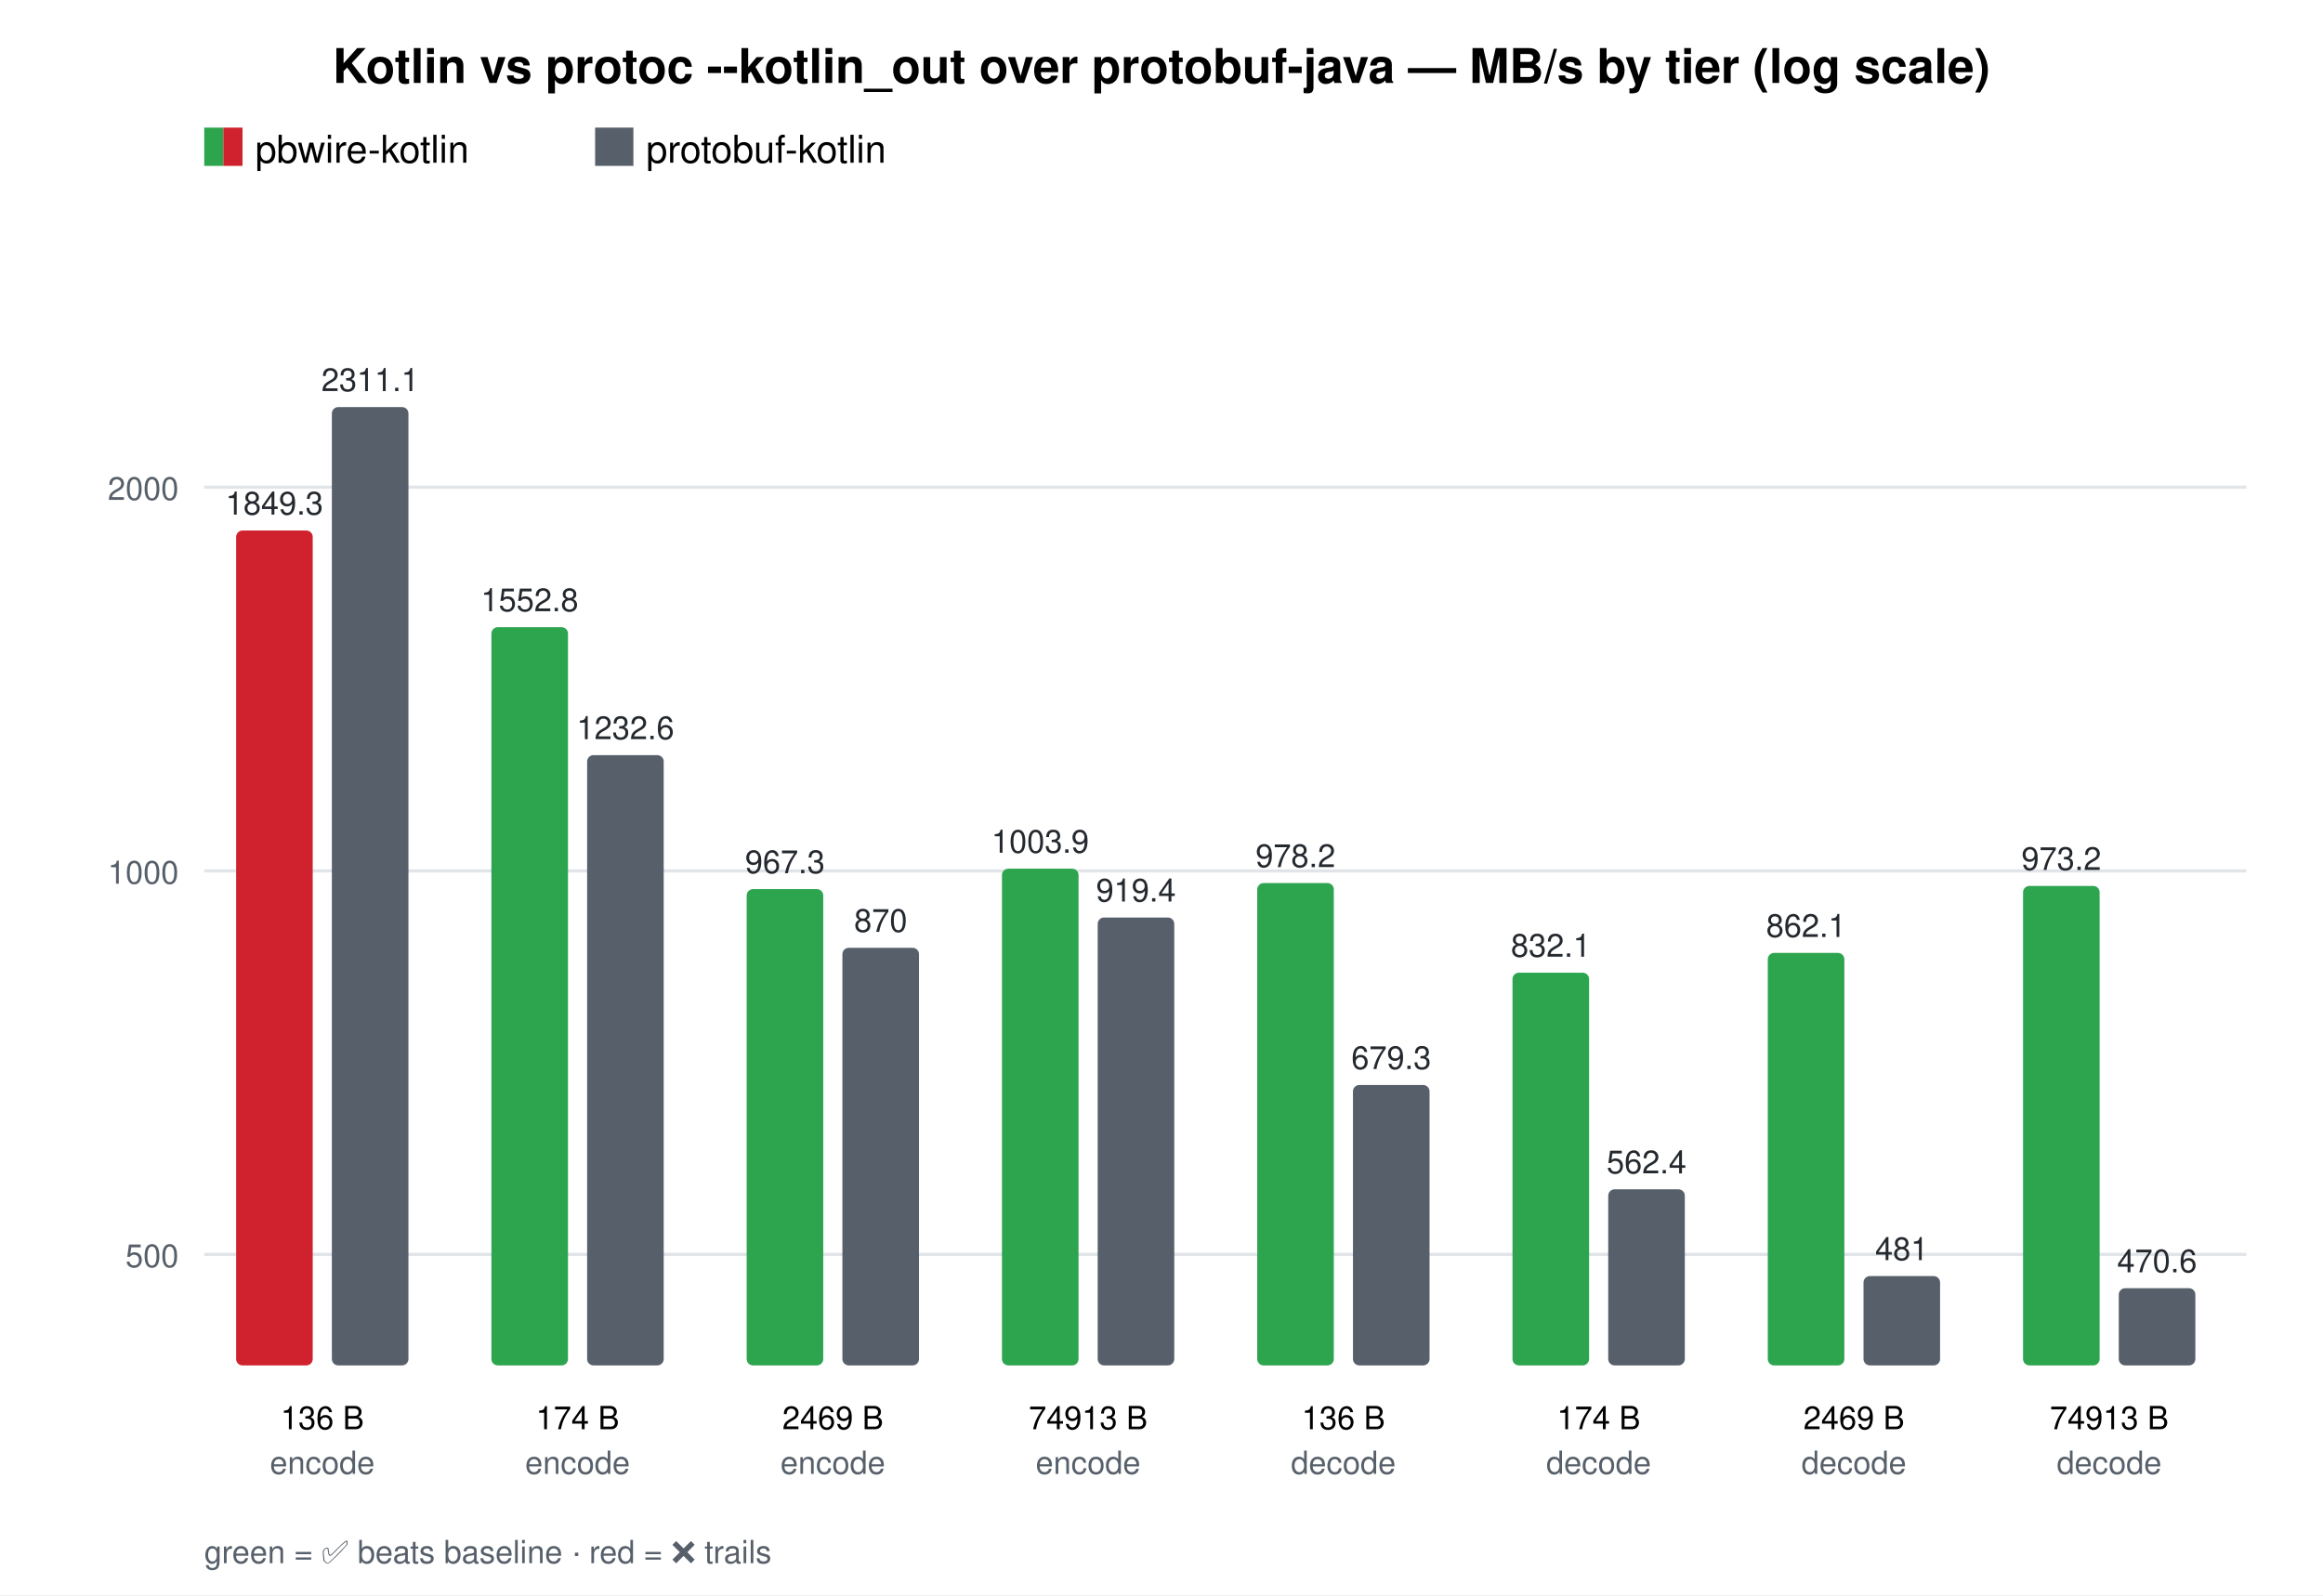
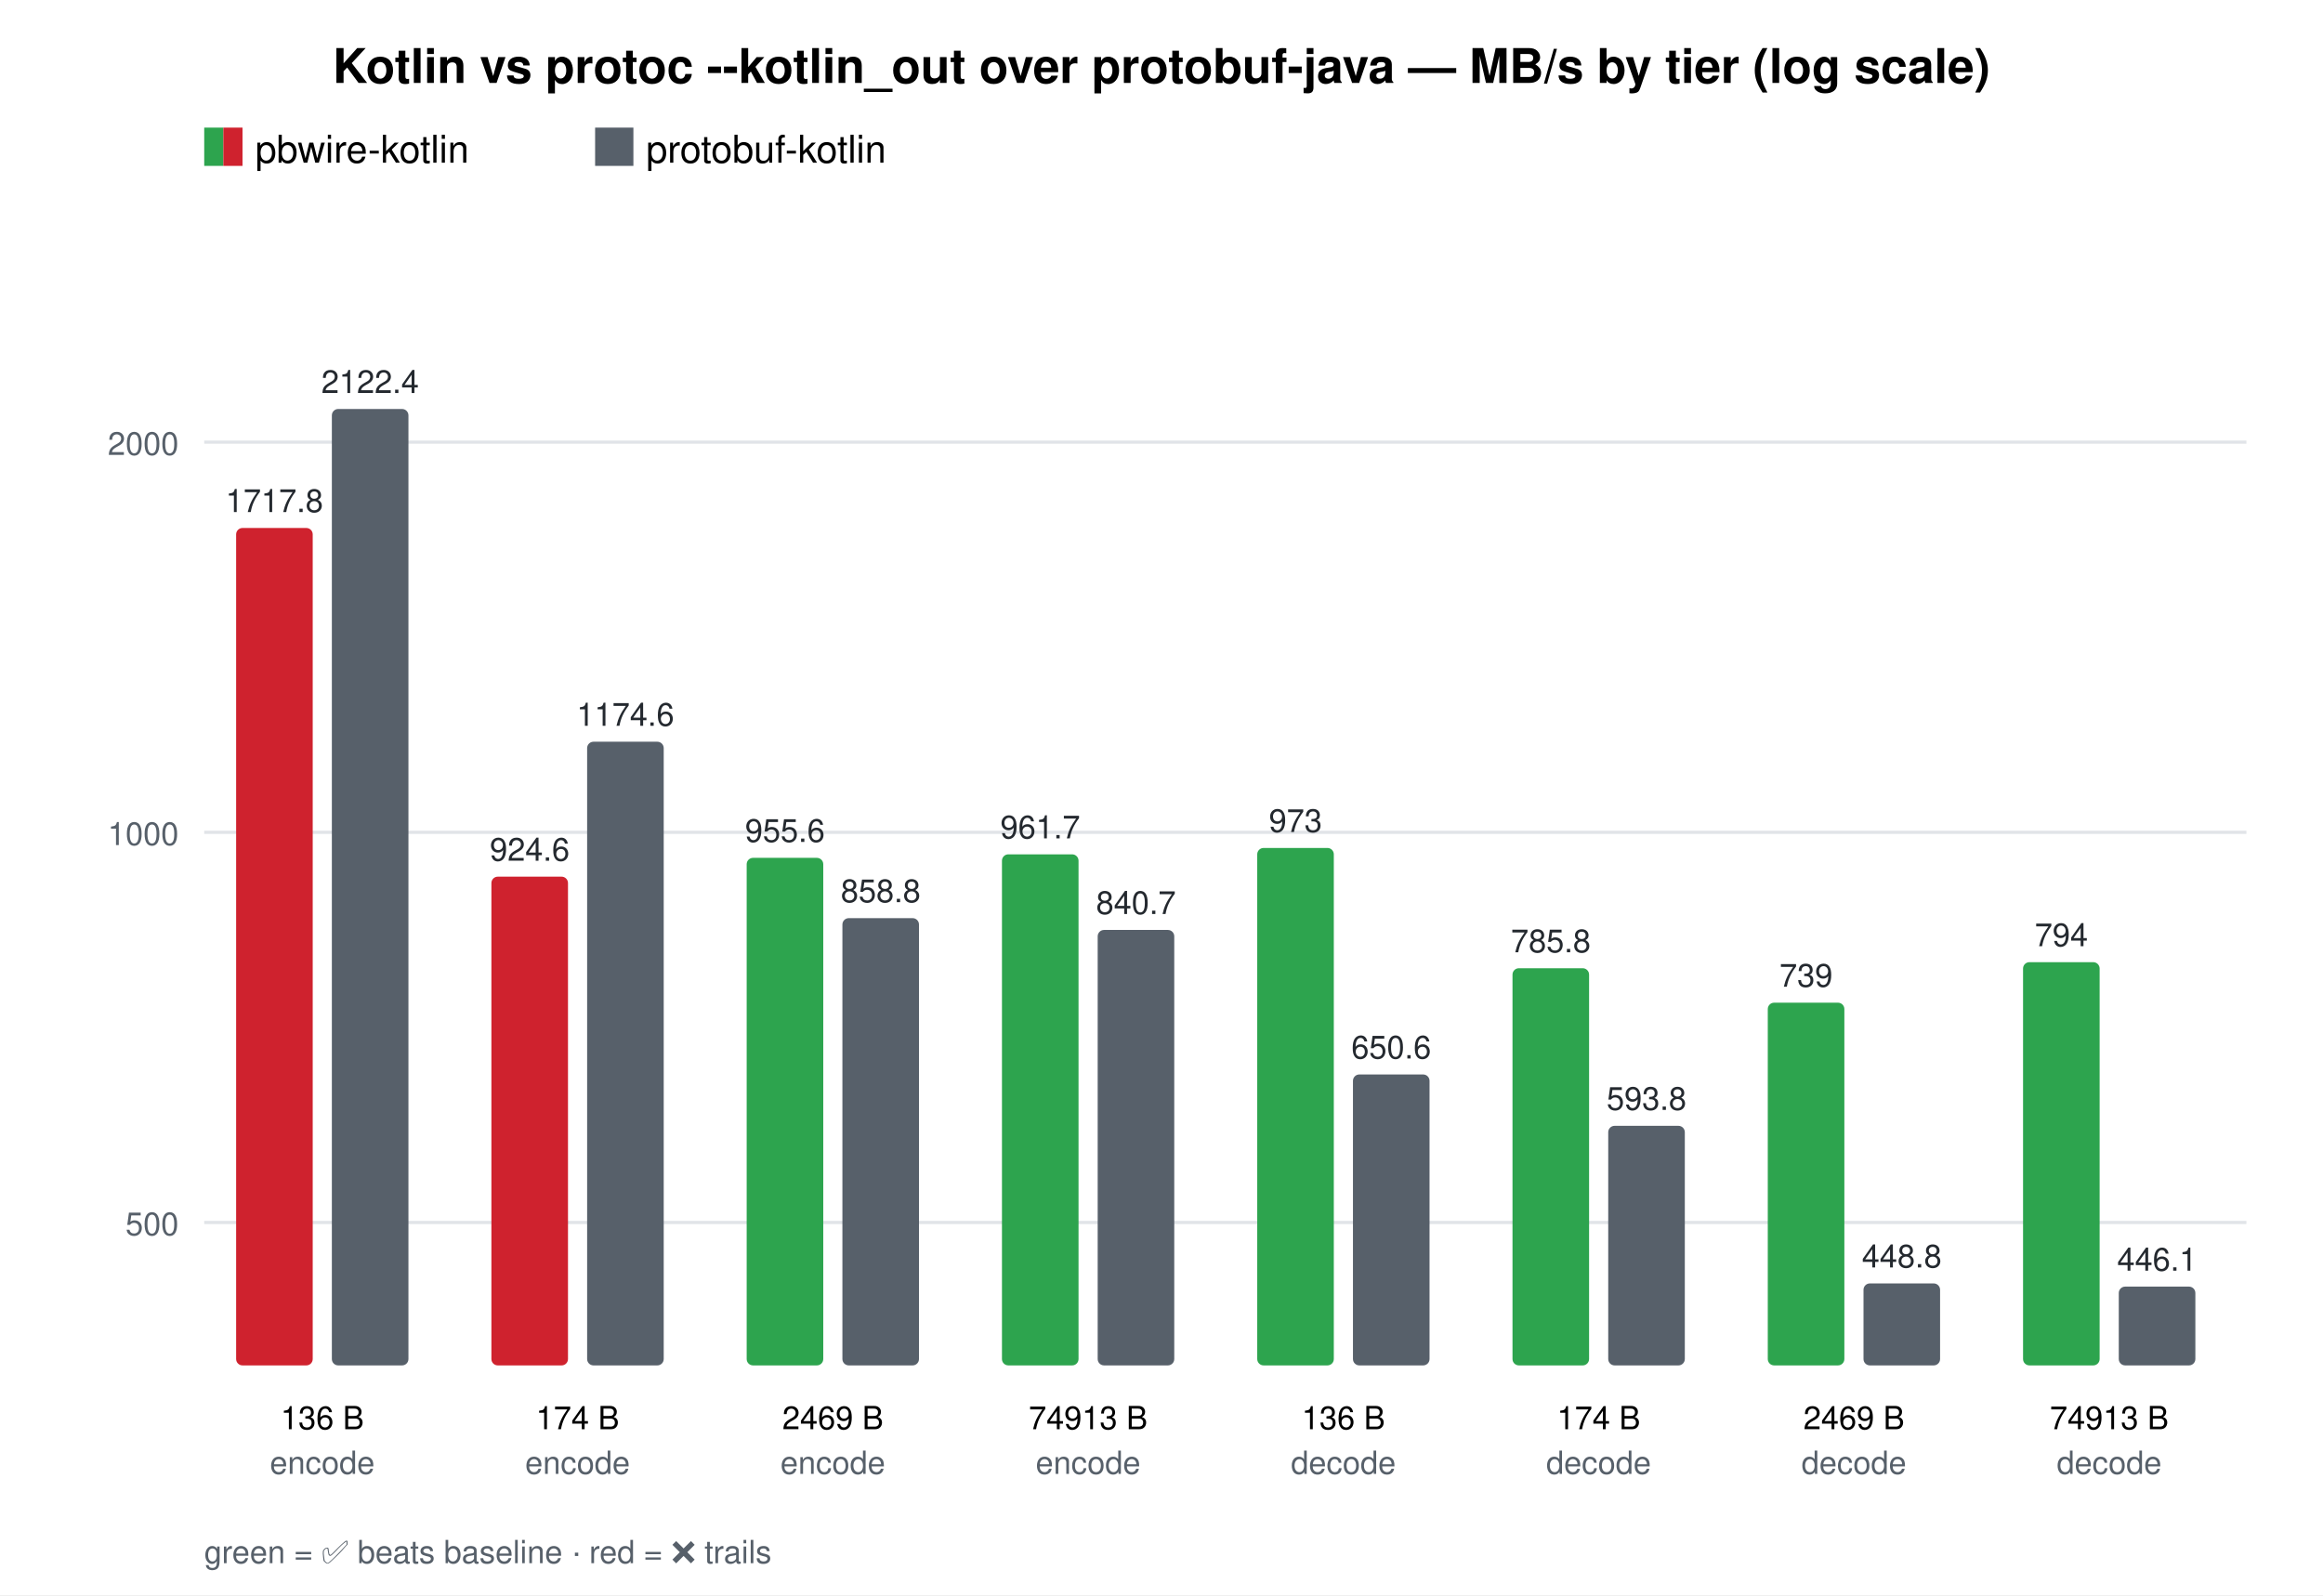
<svg xmlns="http://www.w3.org/2000/svg" width="728" height="500" font-family="Helvetica, Arial, sans-serif">
  <rect width="728" height="500" fill="#ffffff" />
  <text x="364.0" y="26" text-anchor="middle" font-size="15" font-weight="bold">Kotlin vs protoc --kotlin_out over protobuf-java — MB/s by tier (log scale)</text>
  <rect x="64" y="40" width="6" height="12" fill="#2da44e" />
  <rect x="70" y="40" width="6" height="12" fill="#cf222e" />
  <text x="80" y="51" font-size="12">pbwire-kotlin</text>
  <rect x="186.5" y="40" width="12" height="12" fill="#57606a" />
  <text x="202.5" y="51" font-size="12">protobuf-kotlin</text>
-   <line x1="64" y1="393.2" x2="704" y2="393.2" stroke="#e1e4e8" />
-   <text x="56" y="397.2" text-anchor="end" font-size="10" fill="#57606a">500</text>
-   <line x1="64" y1="273.0" x2="704" y2="273.0" stroke="#e1e4e8" />
-   <text x="56" y="277.0" text-anchor="end" font-size="10" fill="#57606a">1000</text>
-   <line x1="64" y1="152.7" x2="704" y2="152.7" stroke="#e1e4e8" />
-   <text x="56" y="156.7" text-anchor="end" font-size="10" fill="#57606a">2000</text>
+   <line x1="64" y1="383.2" x2="704" y2="383.2" stroke="#e1e4e8" />
+   <text x="56" y="387.2" text-anchor="end" font-size="10" fill="#57606a">500</text>
+   <line x1="64" y1="260.9" x2="704" y2="260.9" stroke="#e1e4e8" />
+   <text x="56" y="264.9" text-anchor="end" font-size="10" fill="#57606a">1000</text>
+   <line x1="64" y1="138.6" x2="704" y2="138.6" stroke="#e1e4e8" />
+   <text x="56" y="142.6" text-anchor="end" font-size="10" fill="#57606a">2000</text>
  <text x="101.0" y="448" text-anchor="middle" font-size="10">136 B</text>
  <text x="101.0" y="462" text-anchor="middle" font-size="10" fill="#57606a">encode</text>
-   <rect x="74.0" y="166.3" width="24" height="261.7" rx="2" fill="#cf222e" />
-   <text x="86.0" y="161.3" text-anchor="middle" font-size="10" fill="#24292f">1849.3</text>
-   <rect x="104.0" y="127.6" width="24" height="300.4" rx="2" fill="#57606a" />
-   <text x="116.0" y="122.6" text-anchor="middle" font-size="10" fill="#24292f">2311.1</text>
+   <rect x="74.0" y="165.5" width="24" height="262.5" rx="2" fill="#cf222e" />
+   <text x="86.0" y="160.5" text-anchor="middle" font-size="10" fill="#24292f">1717.8</text>
+   <rect x="104.0" y="128.2" width="24" height="299.8" rx="2" fill="#57606a" />
+   <text x="116.0" y="123.2" text-anchor="middle" font-size="10" fill="#24292f">2122.4</text>
  <text x="181.0" y="448" text-anchor="middle" font-size="10">174 B</text>
  <text x="181.0" y="462" text-anchor="middle" font-size="10" fill="#57606a">encode</text>
-   <rect x="154.0" y="196.6" width="24" height="231.4" rx="2" fill="#2da44e" />
-   <text x="166.0" y="191.6" text-anchor="middle" font-size="10" fill="#24292f">1552.8</text>
-   <rect x="184.0" y="236.7" width="24" height="191.3" rx="2" fill="#57606a" />
-   <text x="196.0" y="231.7" text-anchor="middle" font-size="10" fill="#24292f">1232.6</text>
+   <rect x="154.0" y="274.8" width="24" height="153.2" rx="2" fill="#cf222e" />
+   <text x="166.0" y="269.8" text-anchor="middle" font-size="10" fill="#24292f">924.6</text>
+   <rect x="184.0" y="232.5" width="24" height="195.5" rx="2" fill="#57606a" />
+   <text x="196.0" y="227.5" text-anchor="middle" font-size="10" fill="#24292f">1174.6</text>
  <text x="261.0" y="448" text-anchor="middle" font-size="10">2469 B</text>
  <text x="261.0" y="462" text-anchor="middle" font-size="10" fill="#57606a">encode</text>
-   <rect x="234.0" y="278.7" width="24" height="149.3" rx="2" fill="#2da44e" />
-   <text x="246.0" y="273.7" text-anchor="middle" font-size="10" fill="#24292f">967.3</text>
-   <rect x="264.0" y="297.1" width="24" height="130.9" rx="2" fill="#57606a" />
-   <text x="276.0" y="292.1" text-anchor="middle" font-size="10" fill="#24292f">870</text>
+   <rect x="234.0" y="268.9" width="24" height="159.1" rx="2" fill="#2da44e" />
+   <text x="246.0" y="263.9" text-anchor="middle" font-size="10" fill="#24292f">955.6</text>
+   <rect x="264.0" y="287.8" width="24" height="140.2" rx="2" fill="#57606a" />
+   <text x="276.0" y="282.8" text-anchor="middle" font-size="10" fill="#24292f">858.8</text>
  <text x="341.0" y="448" text-anchor="middle" font-size="10">74913 B</text>
  <text x="341.0" y="462" text-anchor="middle" font-size="10" fill="#57606a">encode</text>
-   <rect x="314.0" y="272.3" width="24" height="155.7" rx="2" fill="#2da44e" />
-   <text x="326.0" y="267.3" text-anchor="middle" font-size="10" fill="#24292f">1003.9</text>
-   <rect x="344.0" y="287.6" width="24" height="140.4" rx="2" fill="#57606a" />
-   <text x="356.0" y="282.6" text-anchor="middle" font-size="10" fill="#24292f">919.4</text>
+   <rect x="314.0" y="267.8" width="24" height="160.2" rx="2" fill="#2da44e" />
+   <text x="326.0" y="262.8" text-anchor="middle" font-size="10" fill="#24292f">961.7</text>
+   <rect x="344.0" y="291.5" width="24" height="136.5" rx="2" fill="#57606a" />
+   <text x="356.0" y="286.5" text-anchor="middle" font-size="10" fill="#24292f">840.7</text>
  <text x="421.0" y="448" text-anchor="middle" font-size="10">136 B</text>
  <text x="421.0" y="462" text-anchor="middle" font-size="10" fill="#57606a">decode</text>
-   <rect x="394.0" y="276.8" width="24" height="151.2" rx="2" fill="#2da44e" />
-   <text x="406.0" y="271.8" text-anchor="middle" font-size="10" fill="#24292f">978.2</text>
-   <rect x="424.0" y="340.1" width="24" height="87.9" rx="2" fill="#57606a" />
-   <text x="436.0" y="335.1" text-anchor="middle" font-size="10" fill="#24292f">679.3</text>
+   <rect x="394.0" y="265.8" width="24" height="162.2" rx="2" fill="#2da44e" />
+   <text x="406.0" y="260.8" text-anchor="middle" font-size="10" fill="#24292f">973</text>
+   <rect x="424.0" y="336.8" width="24" height="91.2" rx="2" fill="#57606a" />
+   <text x="436.0" y="331.8" text-anchor="middle" font-size="10" fill="#24292f">650.6</text>
  <text x="501.0" y="448" text-anchor="middle" font-size="10">174 B</text>
  <text x="501.0" y="462" text-anchor="middle" font-size="10" fill="#57606a">decode</text>
-   <rect x="474.0" y="304.9" width="24" height="123.1" rx="2" fill="#2da44e" />
-   <text x="486.0" y="299.9" text-anchor="middle" font-size="10" fill="#24292f">832.1</text>
-   <rect x="504.0" y="372.8" width="24" height="55.2" rx="2" fill="#57606a" />
-   <text x="516.0" y="367.8" text-anchor="middle" font-size="10" fill="#24292f">562.4</text>
+   <rect x="474.0" y="303.5" width="24" height="124.5" rx="2" fill="#2da44e" />
+   <text x="486.0" y="298.5" text-anchor="middle" font-size="10" fill="#24292f">785.8</text>
+   <rect x="504.0" y="352.9" width="24" height="75.1" rx="2" fill="#57606a" />
+   <text x="516.0" y="347.9" text-anchor="middle" font-size="10" fill="#24292f">593.8</text>
  <text x="581.0" y="448" text-anchor="middle" font-size="10">2469 B</text>
  <text x="581.0" y="462" text-anchor="middle" font-size="10" fill="#57606a">decode</text>
-   <rect x="554.0" y="298.7" width="24" height="129.3" rx="2" fill="#2da44e" />
-   <text x="566.0" y="293.7" text-anchor="middle" font-size="10" fill="#24292f">862.1</text>
-   <rect x="584.0" y="400.0" width="24" height="28.0" rx="2" fill="#57606a" />
-   <text x="596.0" y="395.0" text-anchor="middle" font-size="10" fill="#24292f">481</text>
+   <rect x="554.0" y="314.3" width="24" height="113.7" rx="2" fill="#2da44e" />
+   <text x="566.0" y="309.3" text-anchor="middle" font-size="10" fill="#24292f">739</text>
+   <rect x="584.0" y="402.3" width="24" height="25.7" rx="2" fill="#57606a" />
+   <text x="596.0" y="397.3" text-anchor="middle" font-size="10" fill="#24292f">448.8</text>
  <text x="661.0" y="448" text-anchor="middle" font-size="10">74913 B</text>
  <text x="661.0" y="462" text-anchor="middle" font-size="10" fill="#57606a">decode</text>
-   <rect x="634.0" y="277.7" width="24" height="150.3" rx="2" fill="#2da44e" />
-   <text x="646.0" y="272.7" text-anchor="middle" font-size="10" fill="#24292f">973.2</text>
-   <rect x="664.0" y="403.8" width="24" height="24.2" rx="2" fill="#57606a" />
-   <text x="676.0" y="398.8" text-anchor="middle" font-size="10" fill="#24292f">470.6</text>
+   <rect x="634.0" y="301.6" width="24" height="126.4" rx="2" fill="#2da44e" />
+   <text x="646.0" y="296.6" text-anchor="middle" font-size="10" fill="#24292f">794</text>
+   <rect x="664.0" y="403.3" width="24" height="24.7" rx="2" fill="#57606a" />
+   <text x="676.0" y="398.3" text-anchor="middle" font-size="10" fill="#24292f">446.1</text>
  <text x="64" y="490" font-size="10" fill="#57606a">green = ✅ beats baseline · red = ❌ trails</text>
</svg>
